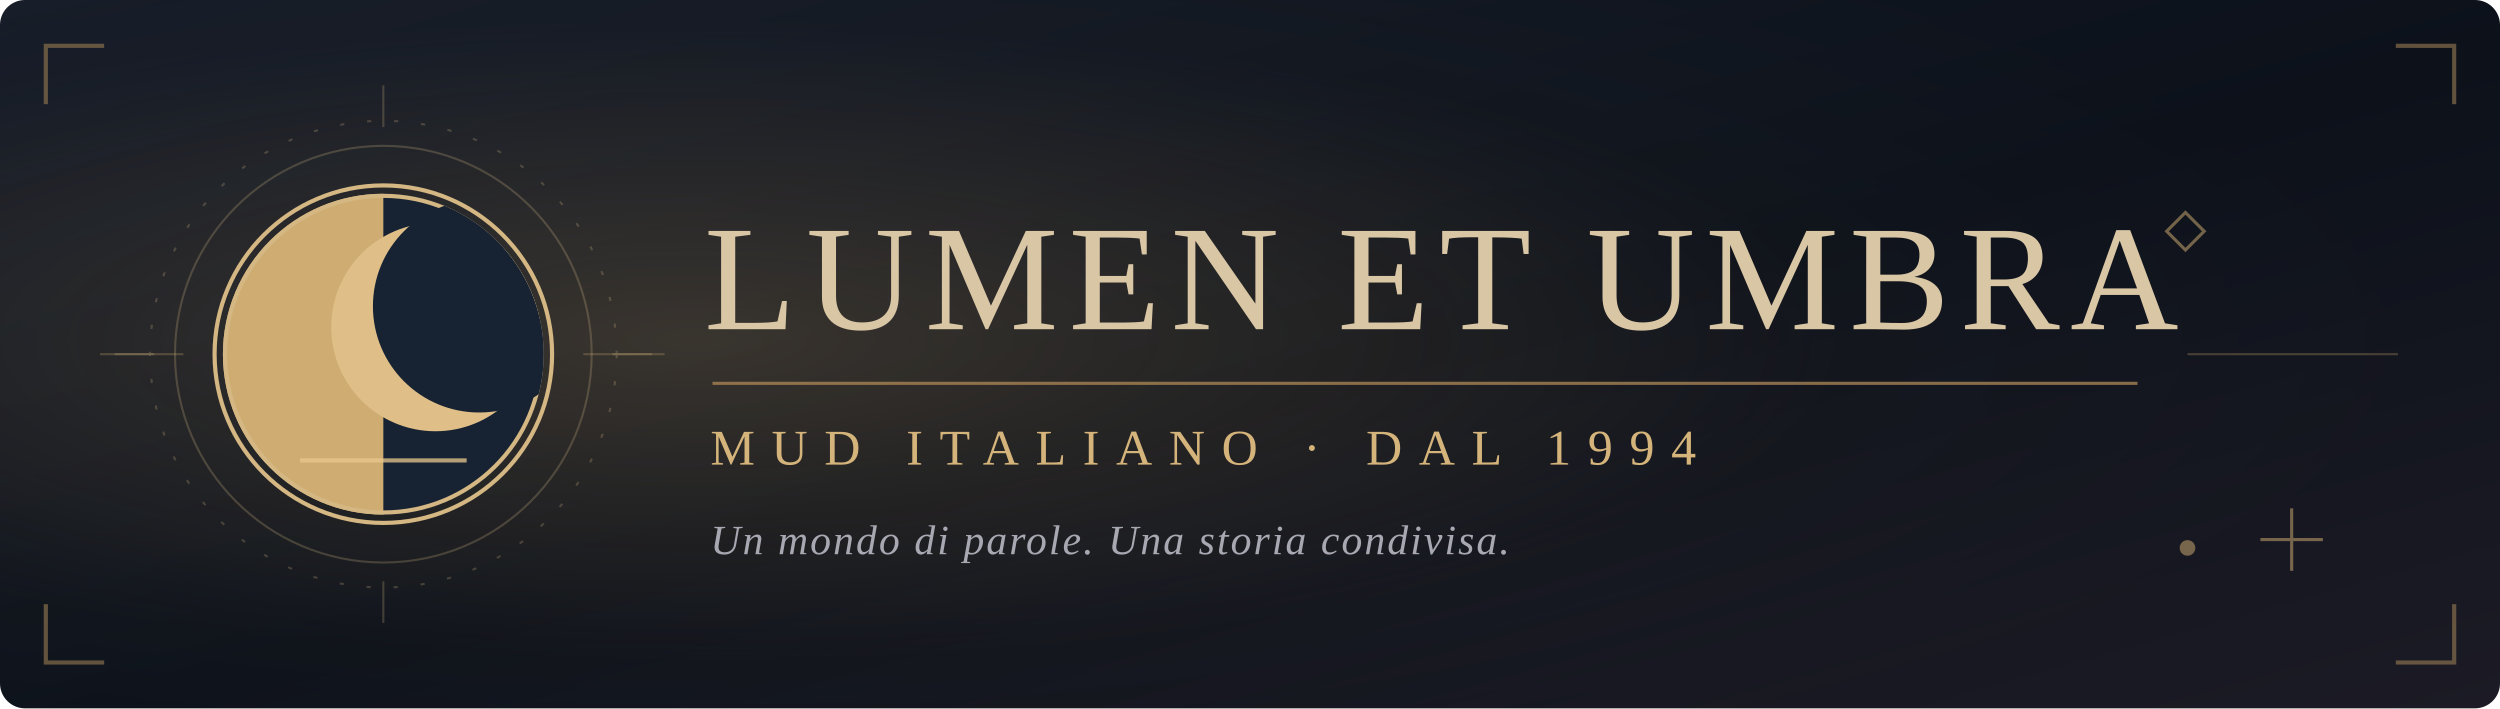
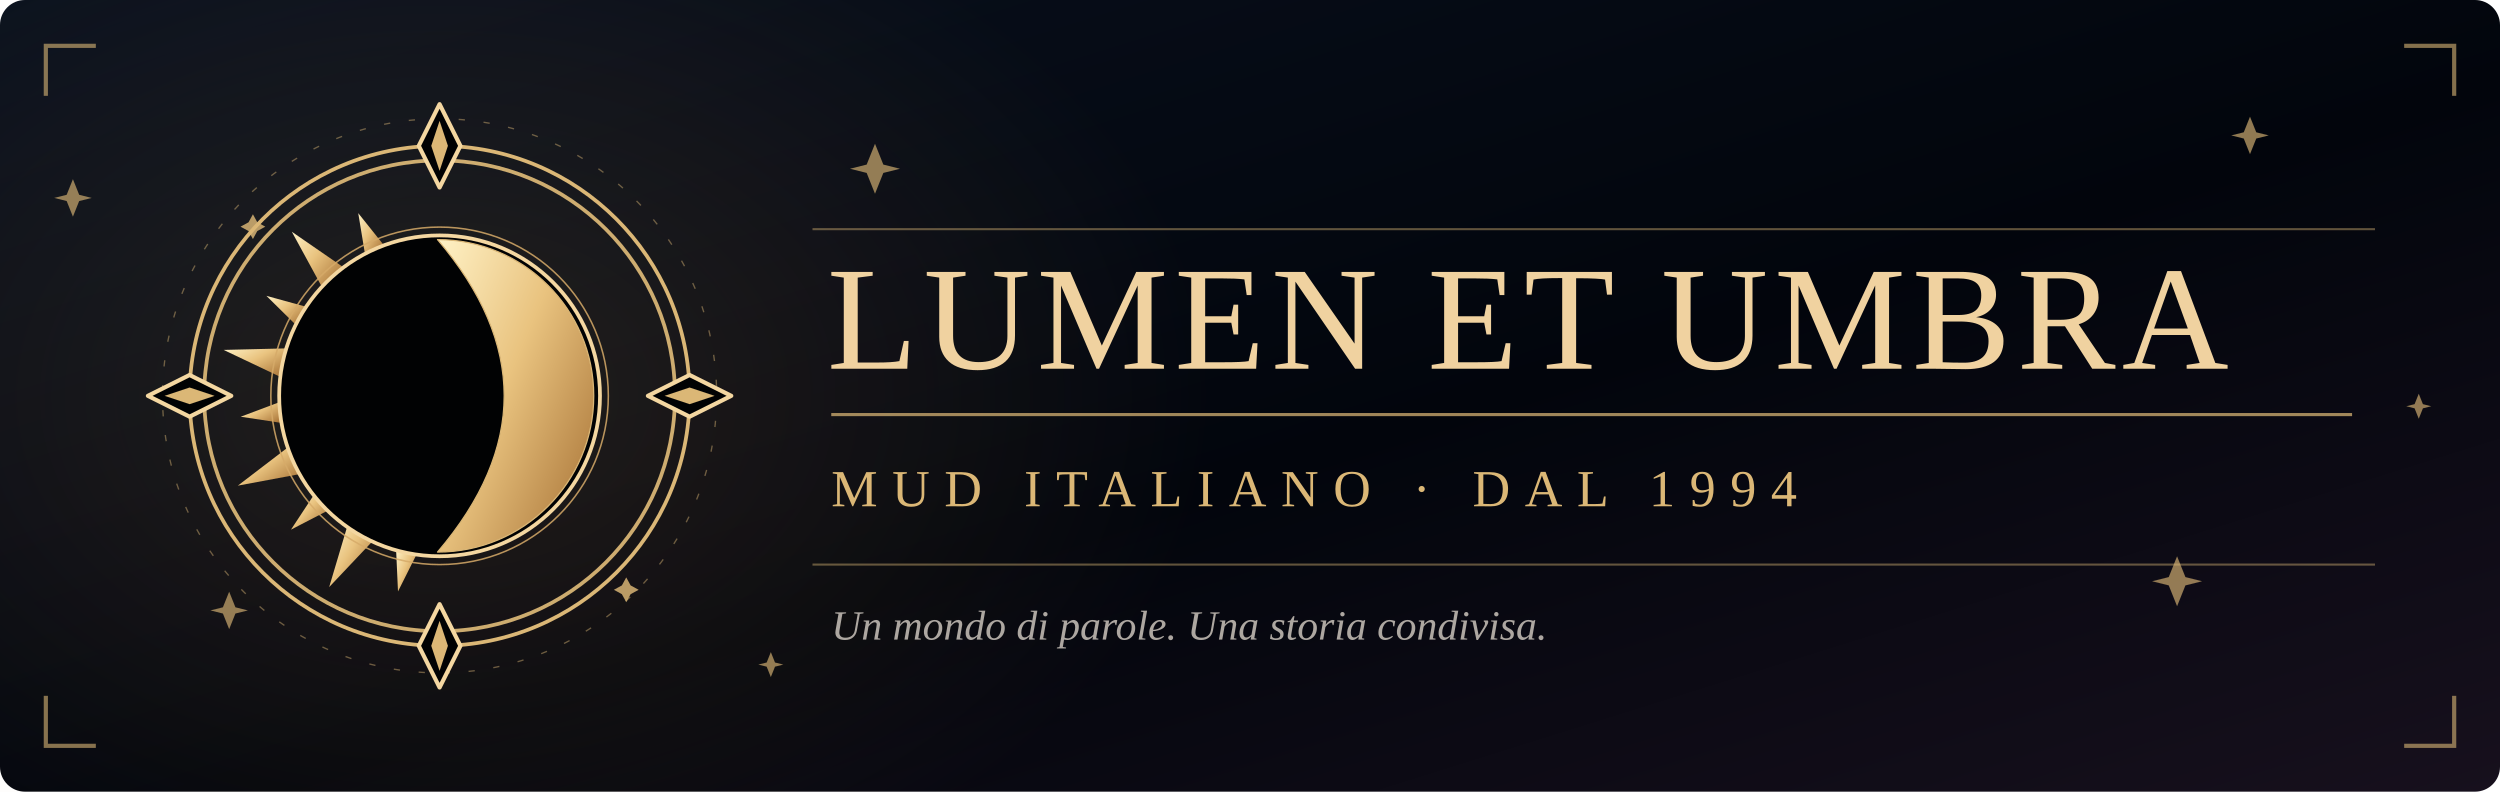
- <svg xmlns="http://www.w3.org/2000/svg" width="1200" height="340" viewBox="0 0 1200 340" role="img" aria-labelledby="title desc">
+ <svg xmlns="http://www.w3.org/2000/svg" width="1200" height="380" viewBox="0 0 1200 380">
  <defs>
-     <linearGradient id="ground" x1="0" y1="0" x2="1" y2="1">
-       <stop stop-color="#141b28" />
-       <stop offset=".53" stop-color="#0c111a" />
-       <stop offset="1" stop-color="#1c1b25" />
+     <linearGradient id="bg" x1="0" x2="1" y1="0" y2="1">
+       <stop stop-color="#09111e" />
+       <stop offset=".55" stop-color="#02050c" />
+       <stop offset="1" stop-color="#17101d" />
    </linearGradient>
-     <radialGradient id="light" cx=".28" cy=".48" r=".7">
-       <stop stop-color="#d1a767" stop-opacity=".22" />
-       <stop offset=".65" stop-color="#d1a767" stop-opacity=".02" />
-       <stop offset="1" stop-color="#d1a767" stop-opacity="0" />
+     <linearGradient id="gold" x1="0" x2="1" y1="0" y2=".85">
+       <stop stop-color="#fff2c6" />
+       <stop offset=".48" stop-color="#e9c37f" />
+       <stop offset="1" stop-color="#ac783b" />
+     </linearGradient>
+     <radialGradient id="shine">
+       <stop stop-color="#ba864e" stop-opacity=".17" />
+       <stop offset="1" stop-color="#ba864e" stop-opacity="0" />
    </radialGradient>
-     <linearGradient id="gold" x1="0" y1="0" x2="1" y2=".2">
-       <stop stop-color="#f5e1b8" />
-       <stop offset=".55" stop-color="#d9b777" />
-       <stop offset="1" stop-color="#a67c42" />
-     </linearGradient>
-     <clipPath id="coin">
-       <circle cx="184" cy="170" r="77" />
-     </clipPath>
  </defs>
-   <rect width="1200" height="340" rx="12" fill="url(#ground)" />
-   <rect width="1200" height="340" rx="12" fill="url(#light)" />
-   <path d="M22 50V22H50 M1150 22H1178V50 M22 290V318H50 M1150 318H1178V290" fill="none" stroke="#866d4b" stroke-width="2" opacity=".7" />
-   <path d="M48 170h40 M280 170h39 M1050 170h101" stroke="#9f855b" stroke-width="1" opacity=".38" />
-   <g opacity=".25" fill="none" stroke="#cfb583">
-     <circle cx="184" cy="170" r="100" />
-     <circle cx="184" cy="170" r="112" stroke-dasharray="2 11" />
-     <path d="M184 41V61 M184 279V299 M55 170H74 M294 170H313" />
+   <rect width="1200" height="380" rx="12" fill="url(#bg)" />
+   <ellipse cx="210" cy="190" rx="375" ry="260" fill="url(#shine)" />
+   <path d="M22 46V22H46 M1154 22H1178V46 M22 334V358H46 M1154 358H1178V334" stroke="#dbb776" opacity=".6" stroke-width="2" fill="none" />
+   <path d="M390 110H1140 M390 271H1140" stroke="#dbb776" opacity=".43" stroke-width="1" />
+   <path d="M35 86L38 93.5L44 95L38 96.5L35 104L32 96.5L26 95L32 93.5Z" fill="#dbb776" opacity=".65" />
+   <path d="M420 69L424 79L432 81L424 83L420 93L416 83L408 81L416 79Z" fill="#dbb776" opacity=".65" />
+   <path d="M1080 56L1083 63.5L1089 65L1083 66.5L1080 74L1077 66.5L1071 65L1077 63.5Z" fill="#dbb776" opacity=".65" />
+   <path d="M1045 267L1049 277L1057 279L1049 281L1045 291L1041 281L1033 279L1041 277Z" fill="#dbb776" opacity=".65" />
+   <path d="M370 313L372 318L376 319L372 320L370 325L368 320L364 319L368 318Z" fill="#dbb776" opacity=".65" />
+   <path d="M1161 189L1163 194L1167 195L1163 196L1161 201L1159 196L1155 195L1159 194Z" fill="#dbb776" opacity=".65" />
+   <path d="M110 284L113 291.5L119 293L113 294.5L110 302L107 294.5L101 293L107 291.5Z" fill="#dbb776" opacity=".65" />
+   <g transform="translate(211 190)">
+     <g stroke-linejoin="round">
+       <circle r="120" fill="none" stroke="#dbb776" stroke-width="1.8" />
+       <circle r="113" fill="none" stroke="#dbb776" stroke-width="1.8" opacity=".93" />
+       <circle r="133" fill="none" stroke="#dbb776" stroke-width=".65" stroke-dasharray="3 9" opacity=".45" />
+       <path d="M-11.09,76.2 L-19.96,93.9 L-20.86,74.12Z" fill="url(#gold)" />
+       <path d="M-32.29,69.9 L-53,91.8 L-44.39,62.91Z" fill="url(#gold)" />
+       <path d="M-53.76,55.13 L-71.34,64.24 L-60.44,47.7Z" fill="url(#gold)" />
+       <path d="M-67.21,37.58 L-96.84,43.11 L-72.9,24.8Z" fill="url(#gold)" />
+       <path d="M-75.89,13 L-95.47,10.03 L-76.94,3.06Z" fill="url(#gold)" />
+       <path d="M-76.46,-9.11 L-103.68,-22.04 L-73.55,-22.78Z" fill="url(#gold)" />
+       <path d="M-69.04,-34.09 L-83.14,-48 L-64.05,-42.75Z" fill="url(#gold)" />
+       <path d="M-56.51,-52.31 L-70.93,-78.77 L-46.12,-61.66Z" fill="url(#gold)" />
+       <path d="M-35.82,-68.16 L-39.05,-87.7 L-26.69,-72.23Z" fill="url(#gold)" />
+       <circle r="77" fill="#010203" stroke="#f4d7a1" stroke-width="1.8" />
+       <path d="M-1 -75 A75 75 0 0 1 -1 75 Q63 0 -1 -75Z" fill="url(#gold)" stroke="#dbb776" stroke-width=".6" />
+       <circle r="81" fill="none" stroke="#d6aa68" stroke-width=".75" opacity=".85" />
+       <path d="M0 -140 L10 -120 L0 -100 L-10 -120Z M0 140 L10 120 L0 100 L-10 120Z M-140 0 L-120 -10 L-100 0 L-120 10Z M140 0 L120 -10 L100 0 L120 10Z" fill="#010203" stroke="#f4d7a1" stroke-width="2" />
+       <path d="M0 -132 L4 -120 L0 -108 L-4 -120Z M0 132 L4 120 L0 108 L-4 120Z M-132 0 L-120 -4 L-108 0 L-120 4Z M132 0 L120 -4 L108 0 L120 4Z" fill="#dbb776" />
+       <g fill="#dbb776" opacity=".83">
+         <path d="M-85 -90l6 11 11 6 -11 6 -6 11 -6 -11 -11 -6 11 -6Z" transform="scale(.35) translate(-171,-159)" />
+         <path d="M85 90l6 11 11 6 -11 6 -6 11 -6 -11 -11 -6 11 -6Z" transform="scale(.35) translate(171,159)" />
+       </g>
+     </g>
  </g>
-   <g clip-path="url(#coin)">
-     <rect x="107" y="93" width="154" height="154" fill="#172333" />
-     <path d="M184 93 A77 77 0 0 0 184 247 Z" fill="#cfad72" />
-     <circle cx="184" cy="170" r="77" fill="none" stroke="#d4b782" stroke-width="4" />
-     <circle cx="209" cy="157" r="50" fill="#dfbf87" />
-     <circle cx="230" cy="147" r="51" fill="#172333" />
-   </g>
-   <circle cx="184" cy="170" r="81" fill="none" stroke="#d4b782" stroke-width="2" />
-   <path d="M144 221h80" stroke="#e9c88c" stroke-width="2" opacity=".75" />
-   <g fill="#d9c6a5" font-family="Georgia, 'Times New Roman', serif">
-     <text x="338" y="158" font-size="72" letter-spacing="5">LUMEN ET UMBRA</text>
-   </g>
-   <path d="M342 184H1026" stroke="#ae8857" stroke-width="1.5" opacity=".75" />
-   <text x="341" y="223" font-family="Georgia, 'Times New Roman', serif" font-size="24" fill="#d5b47b" letter-spacing="8">MUD ITALIANO · DAL 1994</text>
-   <text x="341" y="266" font-family="Georgia, 'Times New Roman', serif" font-size="20" font-style="italic" fill="#a8a8b2" letter-spacing="1">Un mondo di parole. Una storia condivisa.</text>
-   <g stroke="#d8b375" stroke-width="1.5" opacity=".5">
-     <path d="M1049 102l9 9 -9 9 -9-9z" fill="none" />
-     <path d="M1100 244v30 M1085 259h30" />
-     <circle cx="1050" cy="263" r="3" fill="#d8b375" />
-   </g>
+   <text x="397" y="177" fill="#f0d2a0" font-family="Georgia, 'Times New Roman', serif" font-size="71" letter-spacing="3">LUMEN ET UMBRA</text>
+   <path d="M399 199H1129" stroke="#dbb776" stroke-width="1.5" opacity=".72" />
+   <text x="399" y="243" fill="#dbb776" font-family="Georgia, 'Times New Roman', serif" font-size="25" letter-spacing="7">MUD ITALIANO · DAL 1994</text>
+   <text x="399" y="307" fill="#ada7a1" font-family="Georgia, 'Times New Roman', serif" font-size="20" font-style="italic">Un mondo di parole. Una storia condivisa.</text>
</svg>
